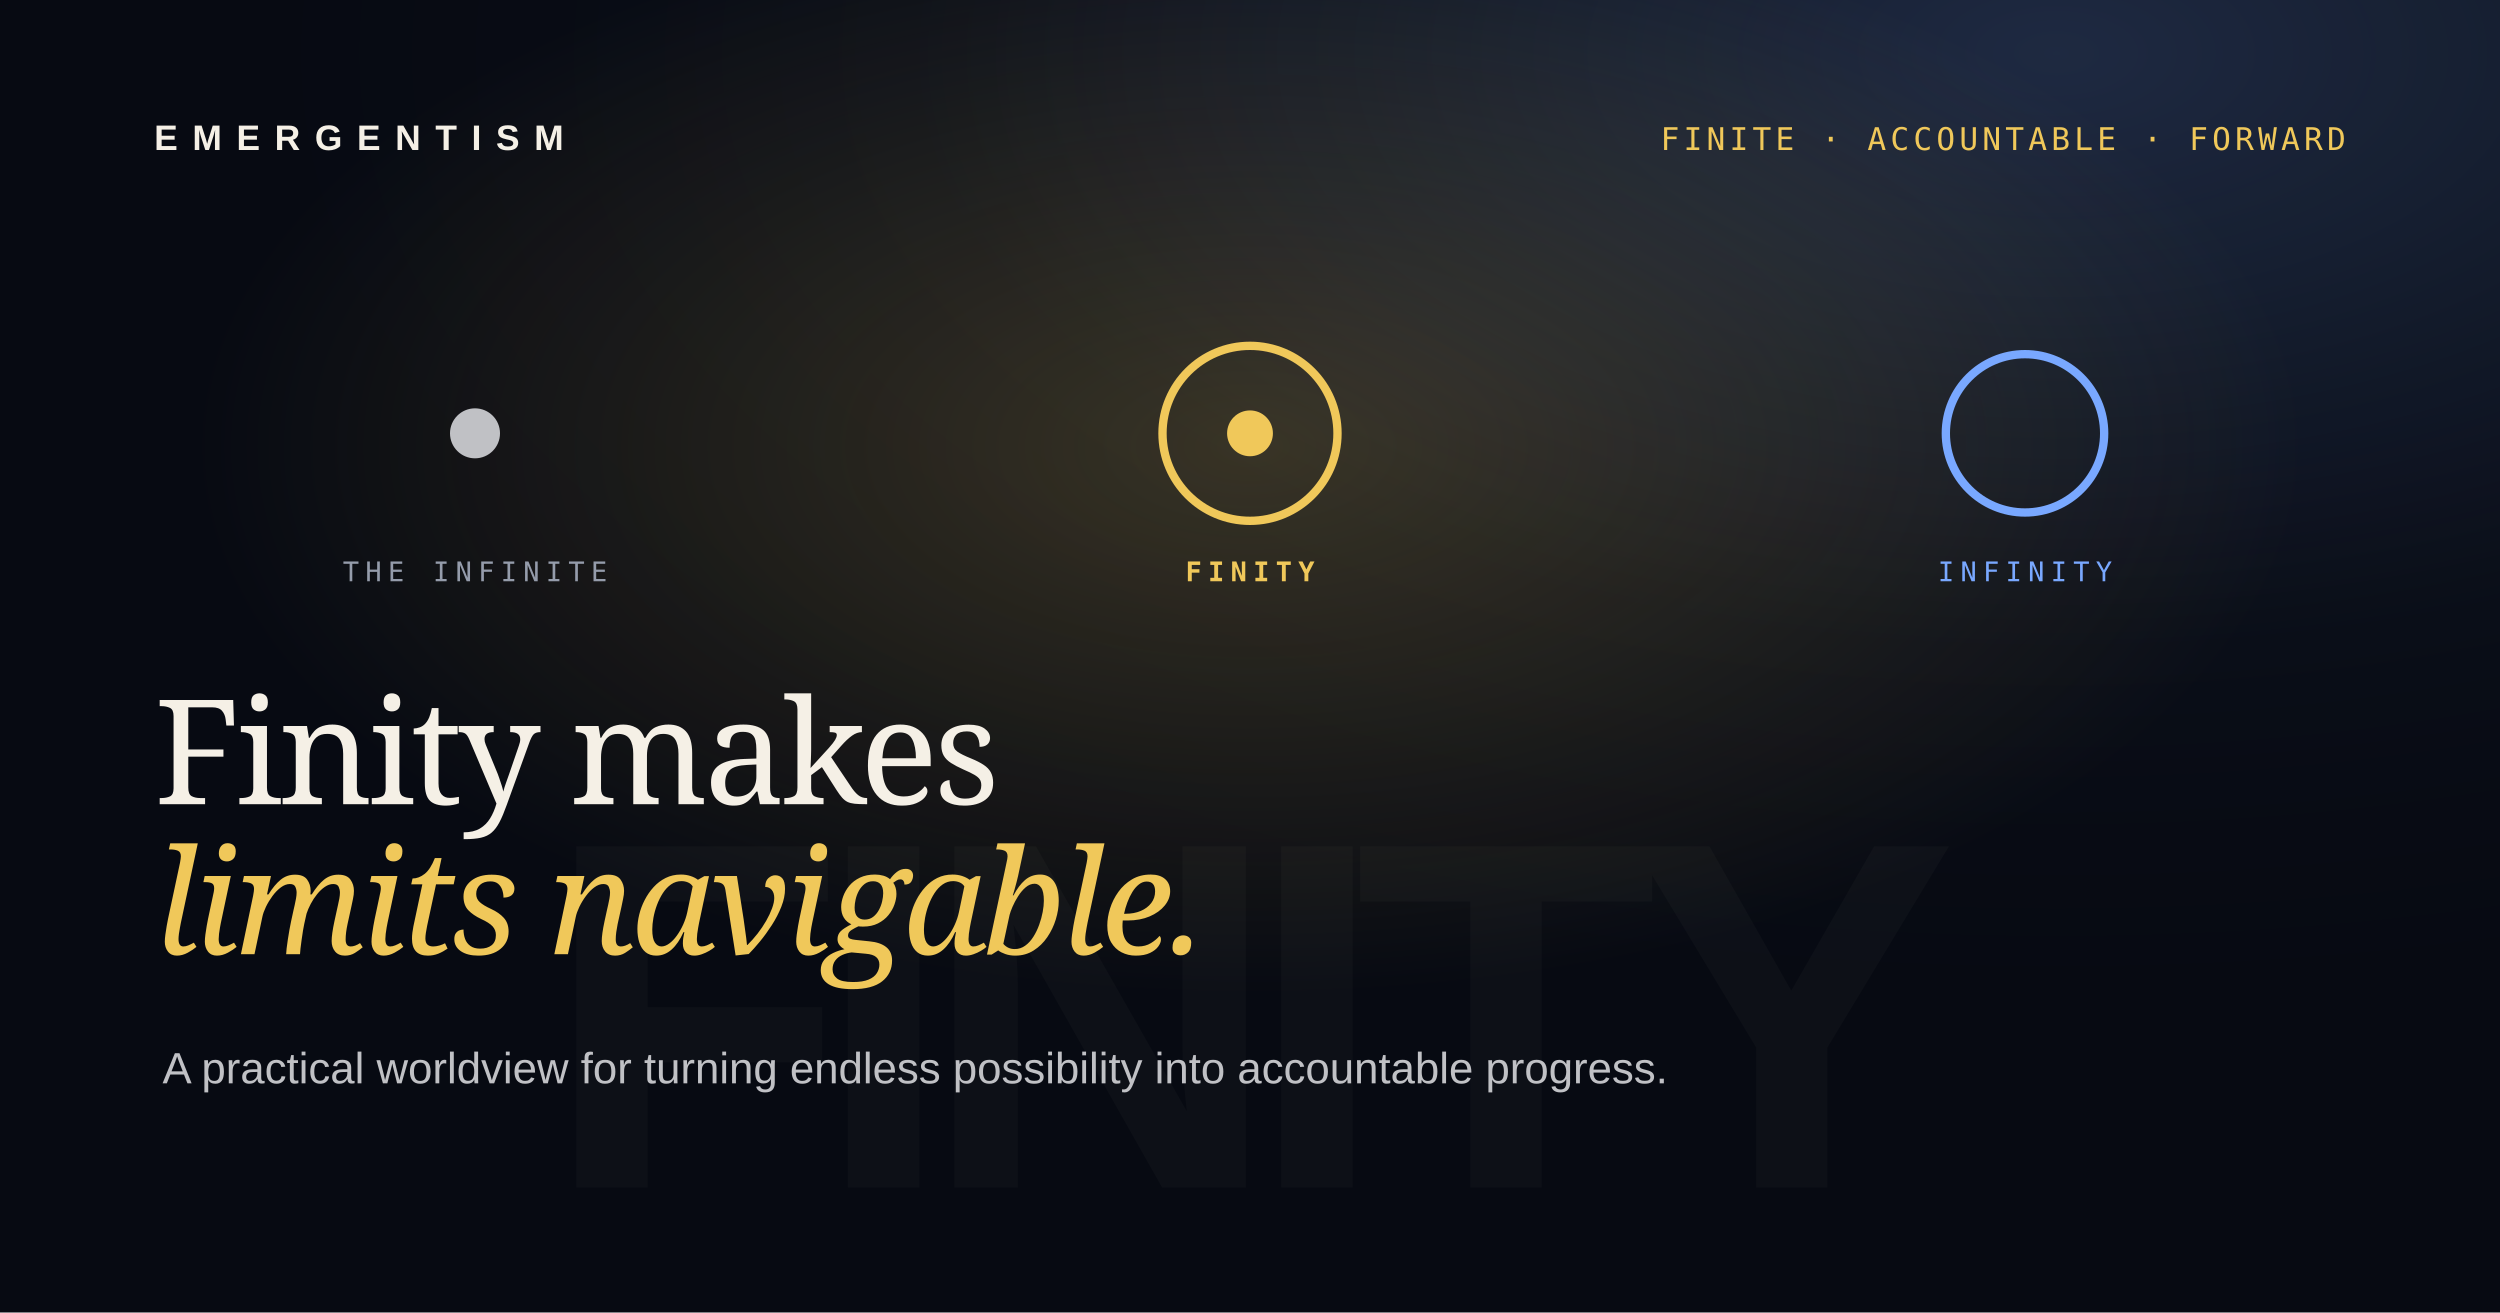
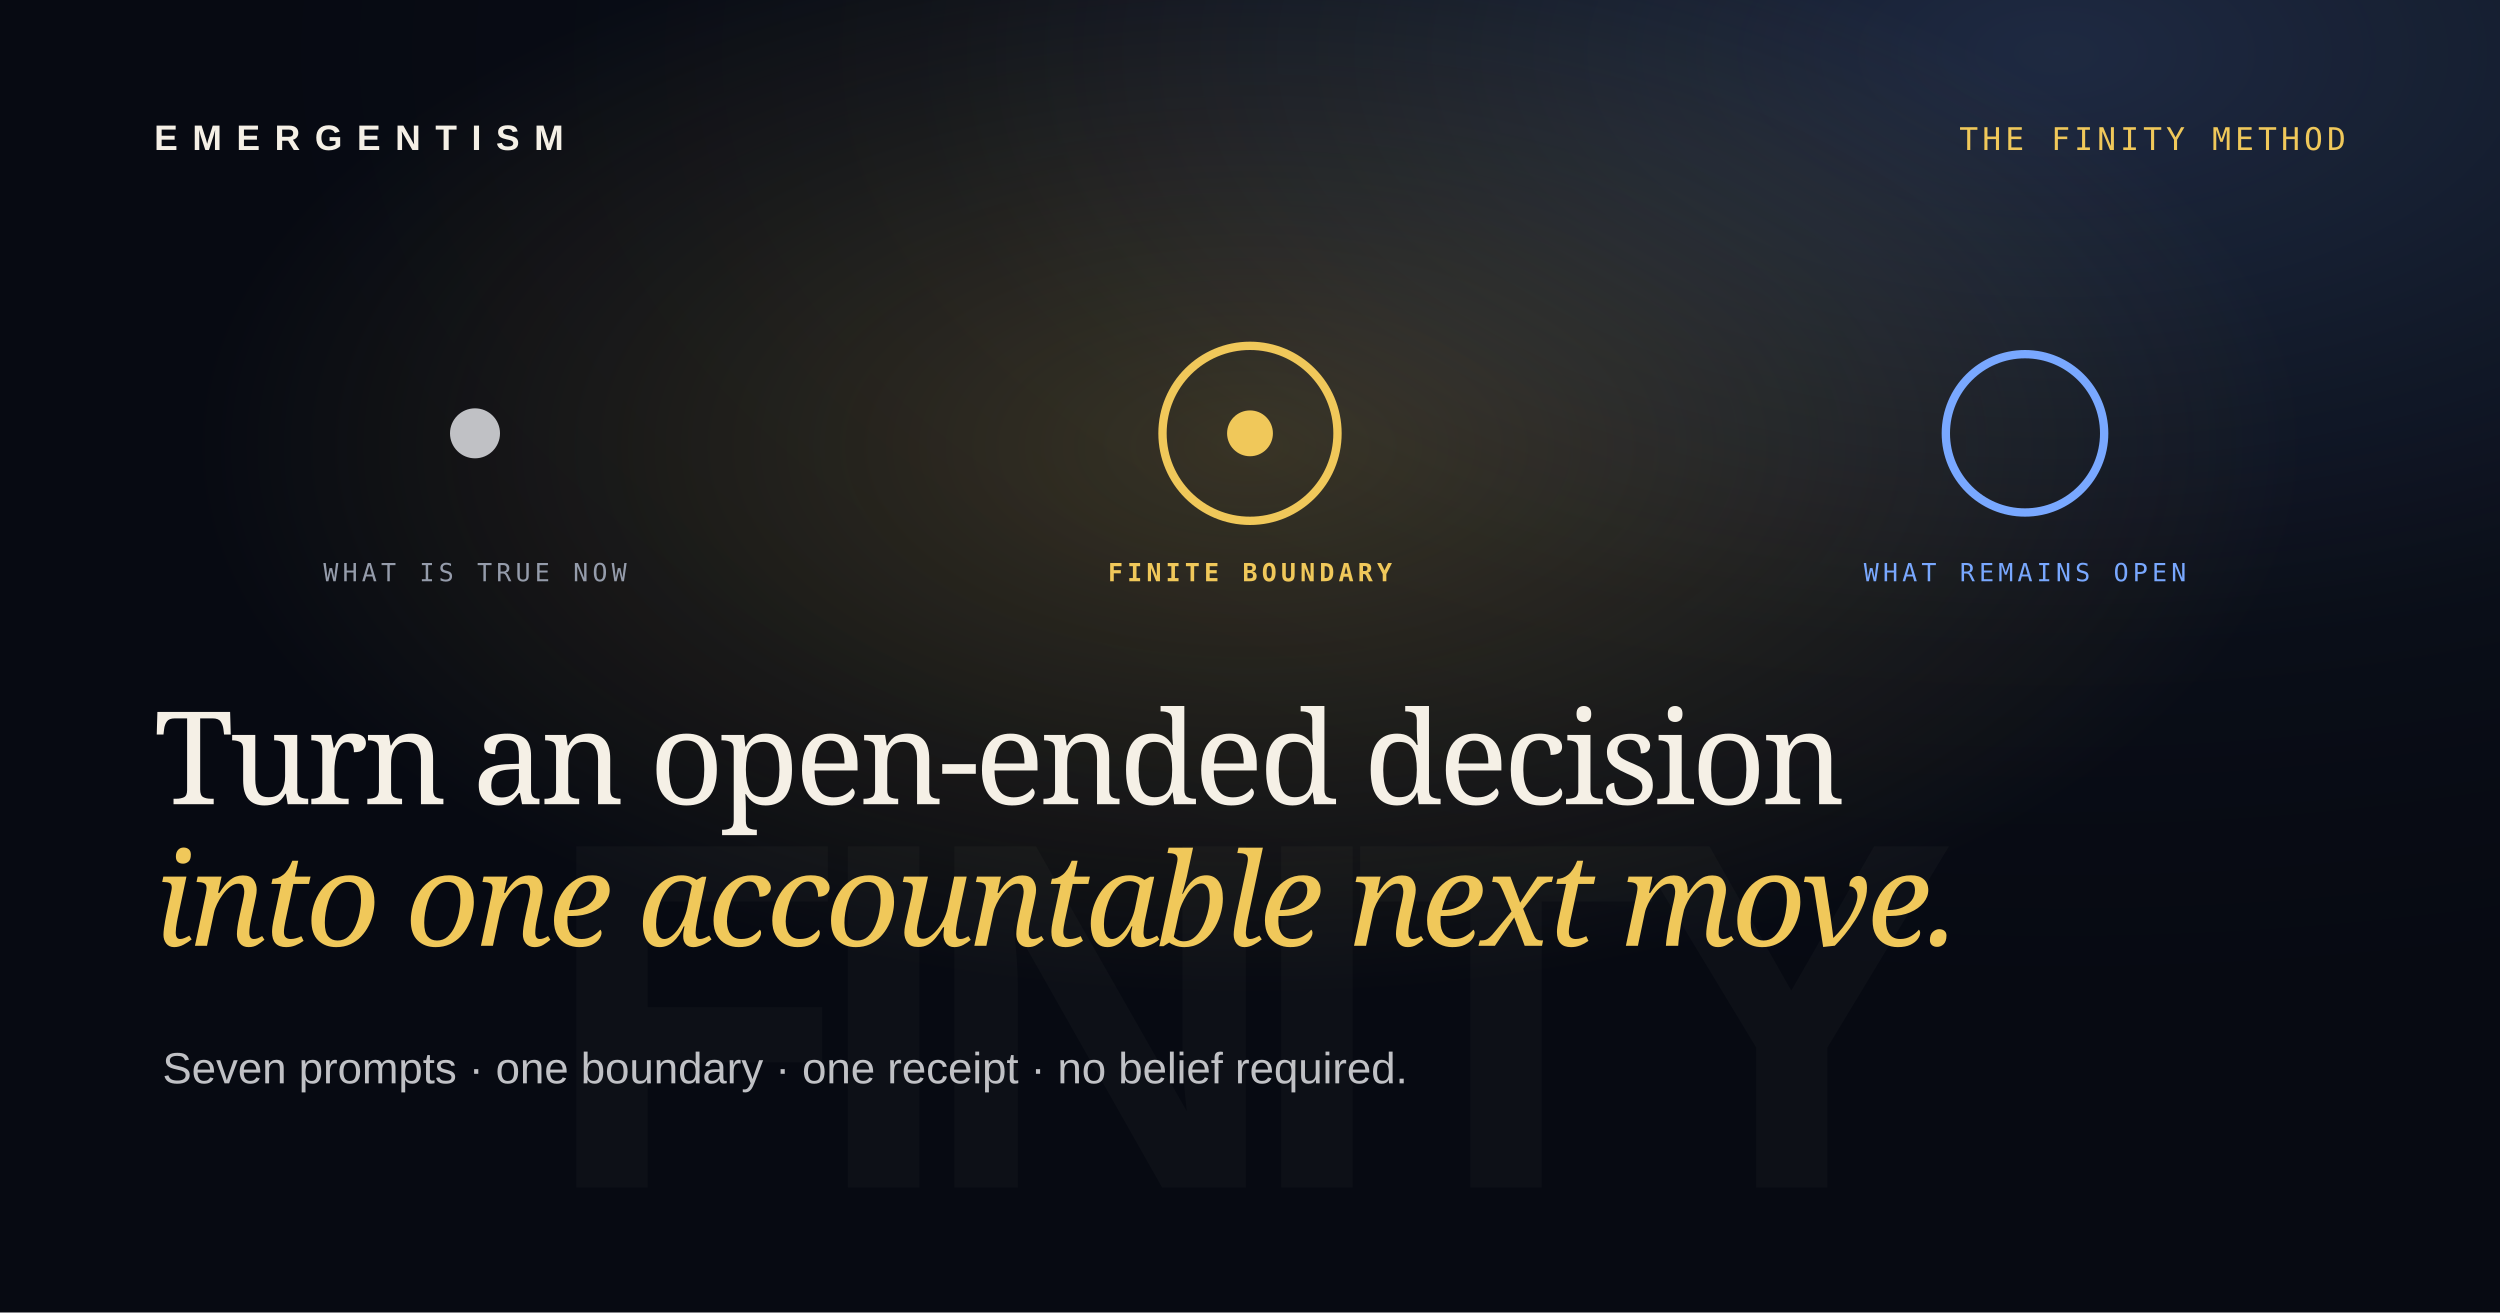
<svg xmlns="http://www.w3.org/2000/svg" width="1200" height="630" viewBox="0 0 1200 630" role="img" aria-labelledby="title desc">
  <defs>
    <radialGradient id="blueGlow" cx="82%" cy="4%" r="78%">
      <stop offset="0" stop-color="#79A8FF" stop-opacity=".20" />
      <stop offset=".58" stop-color="#79A8FF" stop-opacity=".025" />
      <stop offset="1" stop-color="#070A12" stop-opacity="0" />
    </radialGradient>
    <radialGradient id="goldGlow" cx="50%" cy="34%" r="42%">
      <stop offset="0" stop-color="#F0C85A" stop-opacity=".20" />
      <stop offset="1" stop-color="#F0C85A" stop-opacity="0" />
    </radialGradient>
    <linearGradient id="horizon" x1="0" y1="0" x2="1" y2="0">
      <stop offset="0" stop-color="#F5F0E6" stop-opacity="0" />
      <stop offset=".14" stop-color="#F5F0E6" stop-opacity=".22" />
      <stop offset=".5" stop-color="#F0C85A" stop-opacity=".95" />
      <stop offset=".79" stop-color="#79A8FF" stop-opacity=".42" />
      <stop offset="1" stop-color="#79A8FF" stop-opacity="0" />
    </linearGradient>
  </defs>
  <rect width="1200" height="630" fill="#070A12" />
  <rect width="1200" height="630" fill="url(#blueGlow)" />
  <rect width="1200" height="630" fill="url(#goldGlow)" />
  <text x="600" y="570" fill="#F5F0E6" fill-opacity=".025" font-family="Arial, sans-serif" font-size="238" font-weight="800" letter-spacing="-15" text-anchor="middle">FINITY</text>
  <text x="74" y="72" fill="#F5F0E6" font-family="Arial, sans-serif" font-size="17" font-weight="700" letter-spacing="7">EMERGENTISM</text>
-   <text x="1126" y="72" fill="#F0C85A" font-family="monospace" font-size="15" letter-spacing="2" text-anchor="end">FINITE · ACCOUNTABLE · FORWARD</text>
+   <text x="1126" y="72" fill="#F0C85A" font-family="monospace" font-size="15" letter-spacing="2" text-anchor="end">THE FINITY METHOD</text>
  <line x1="78" y1="208" x2="1122" y2="208" stroke="url(#horizon)" />
  <circle cx="228" cy="208" r="12" fill="#C0C1C5" />
  <circle cx="600" cy="208" r="42" fill="none" stroke="#F0C85A" stroke-width="4" />
  <circle cx="600" cy="208" r="11" fill="#F0C85A" />
  <circle cx="972" cy="208" r="38" fill="none" stroke="#79A8FF" stroke-width="4" />
-   <text x="228" y="279" fill="#959CAB" font-family="monospace" font-size="13" letter-spacing="3" text-anchor="middle">THE INFINITE</text>
-   <text x="600" y="279" fill="#F0C85A" font-family="monospace" font-size="13" font-weight="700" letter-spacing="3" text-anchor="middle">FINITY</text>
-   <text x="972" y="279" fill="#79A8FF" font-family="monospace" font-size="13" letter-spacing="3" text-anchor="middle">INFINITY</text>
-   <text x="74" y="386" fill="#F5F0E6" font-family="Georgia, serif" font-size="70" letter-spacing="-2">Finity makes</text>
-   <text x="74" y="458" fill="#F0C85A" font-family="Georgia, serif" font-size="70" font-style="italic" letter-spacing="-2">limits navigable.</text>
-   <text x="78" y="520" fill="#C0C1C5" font-family="Arial, sans-serif" font-size="21" font-weight="300">A practical worldview for turning endless possibility into accountable progress.</text>
+   <text x="228" y="279" fill="#959CAB" font-family="monospace" font-size="12" letter-spacing="2" text-anchor="middle">WHAT IS TRUE NOW</text>
+   <text x="600" y="279" fill="#F0C85A" font-family="monospace" font-size="12" font-weight="700" letter-spacing="2" text-anchor="middle">FINITE BOUNDARY</text>
+   <text x="972" y="279" fill="#79A8FF" font-family="monospace" font-size="12" letter-spacing="2" text-anchor="middle">WHAT REMAINS OPEN</text>
+   <text x="74" y="386" fill="#F5F0E6" font-family="Georgia, serif" font-size="62" letter-spacing="-2">Turn an open-ended decision</text>
+   <text x="74" y="454" fill="#F0C85A" font-family="Georgia, serif" font-size="62" font-style="italic" letter-spacing="-2">into one accountable next move.</text>
+   <text x="78" y="520" fill="#C0C1C5" font-family="Arial, sans-serif" font-size="21" font-weight="300">Seven prompts · one boundary · one receipt · no belief required.</text>
</svg>
